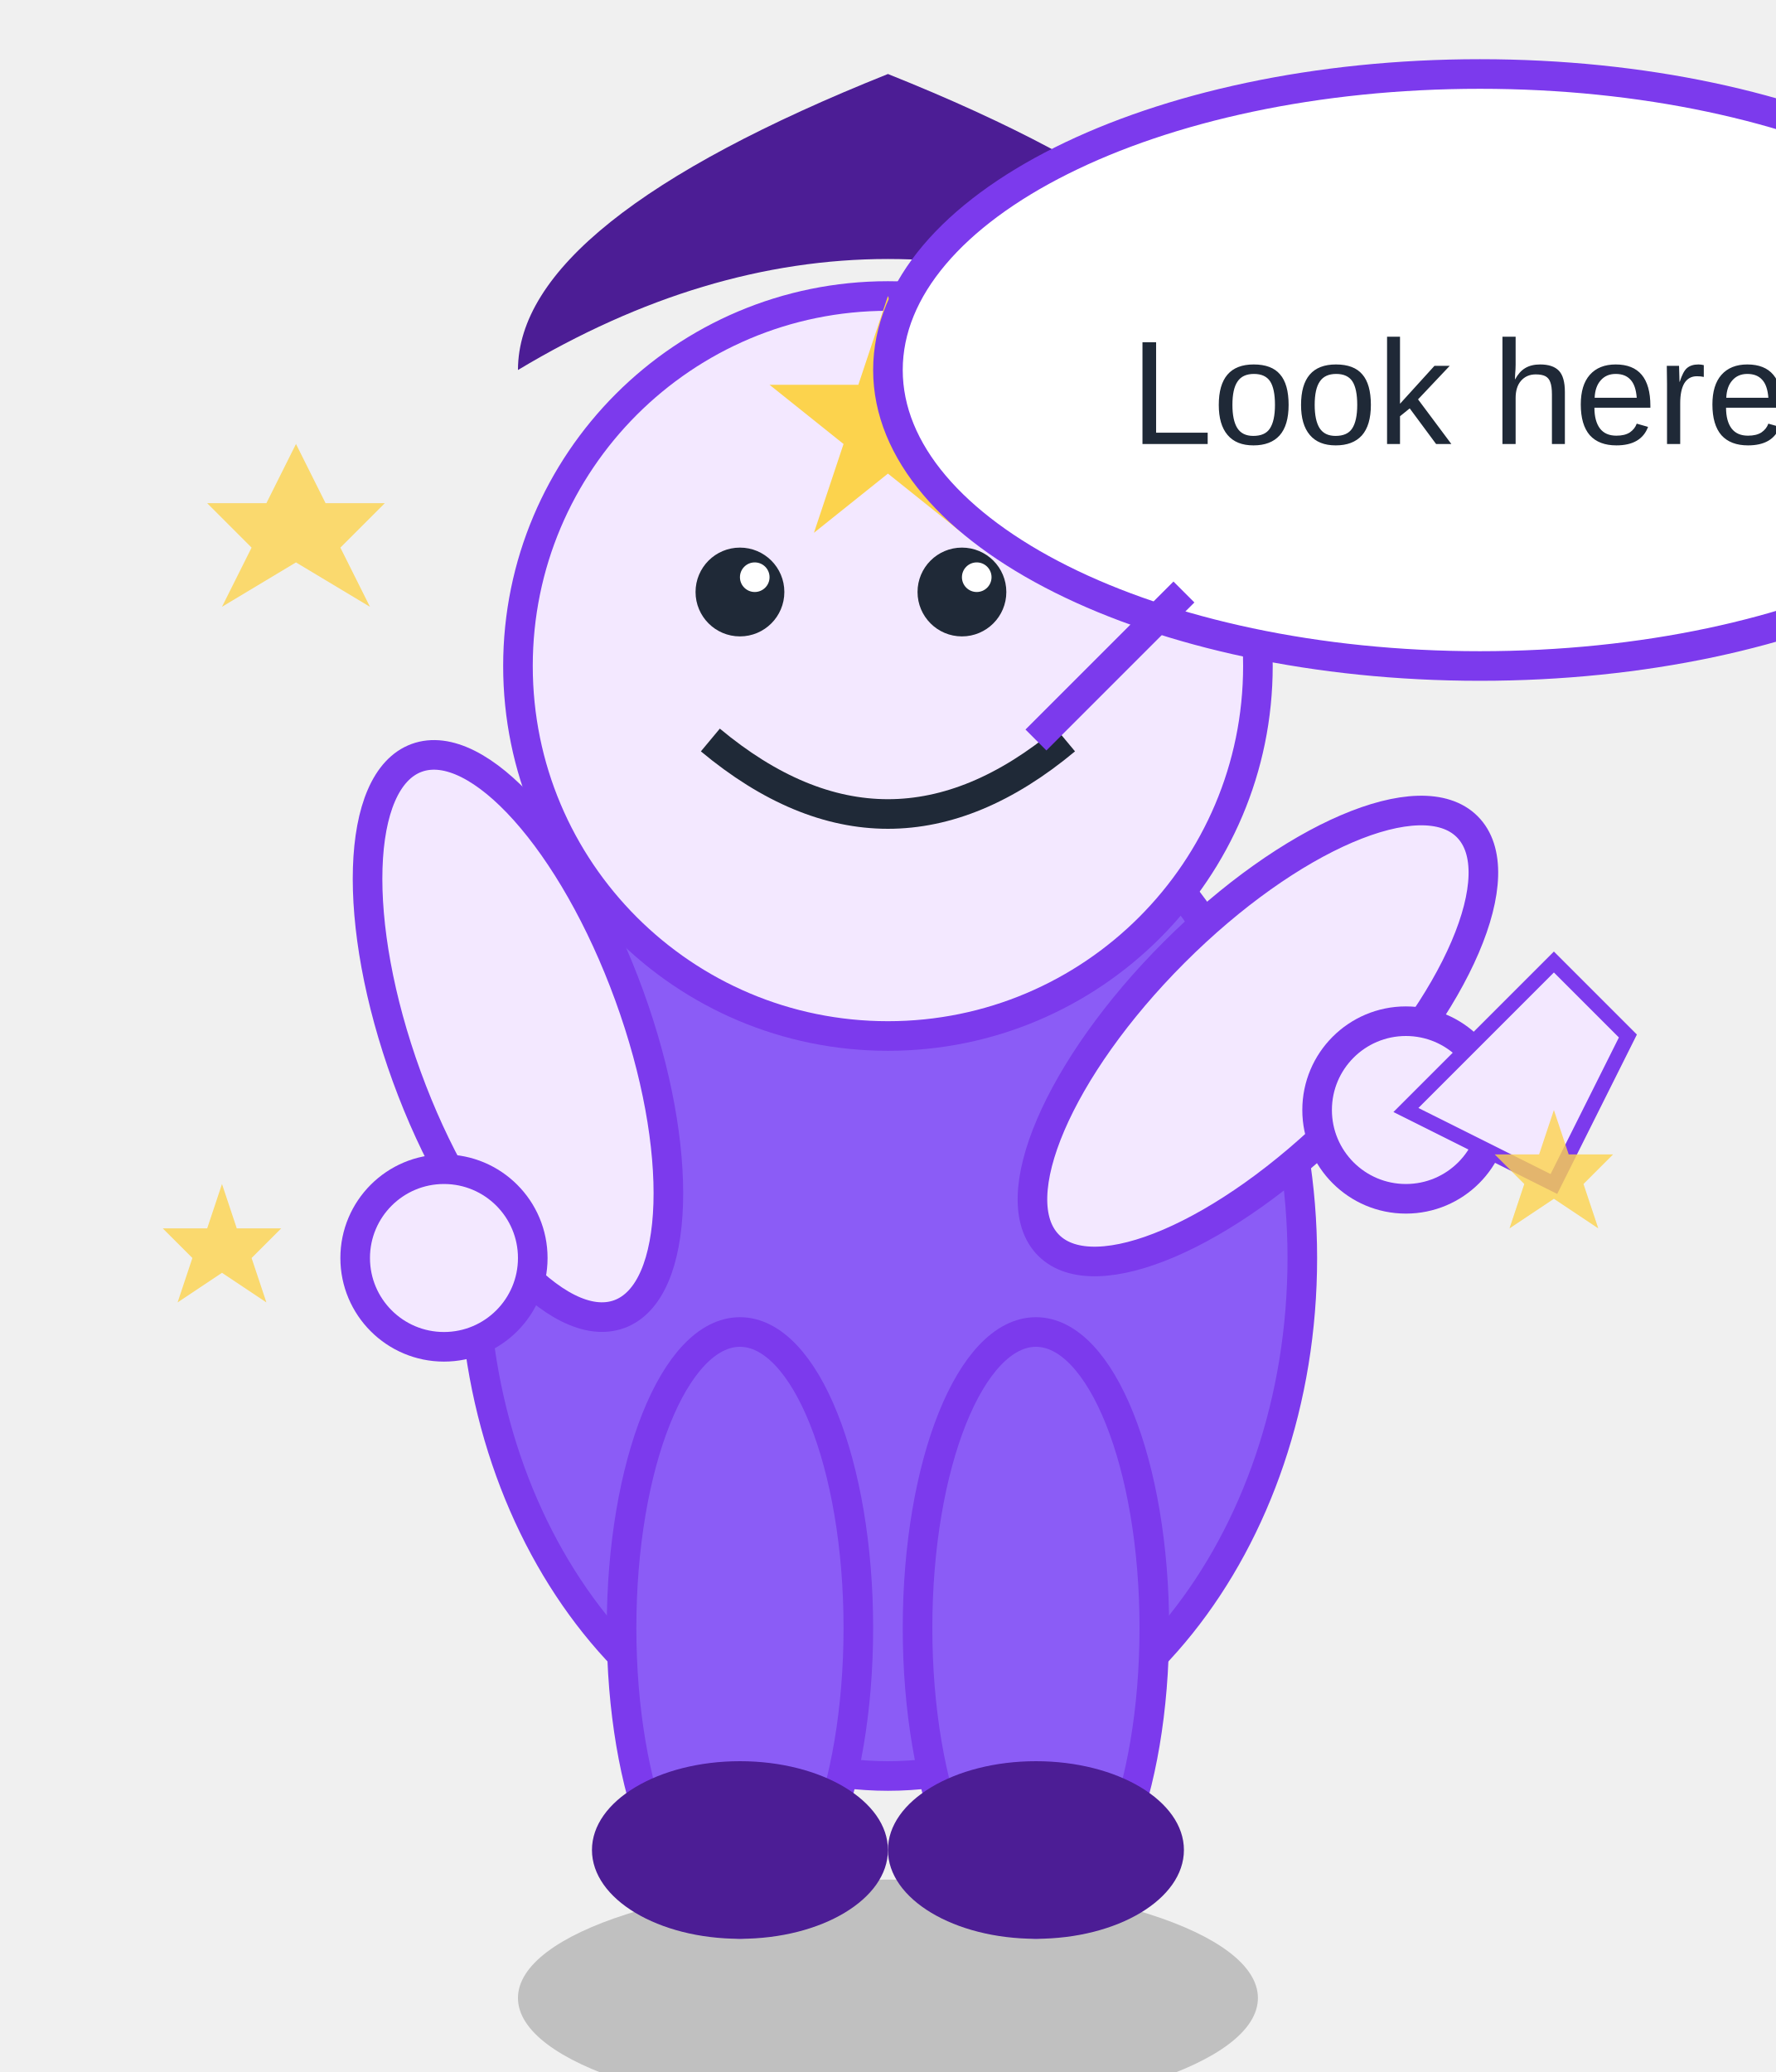
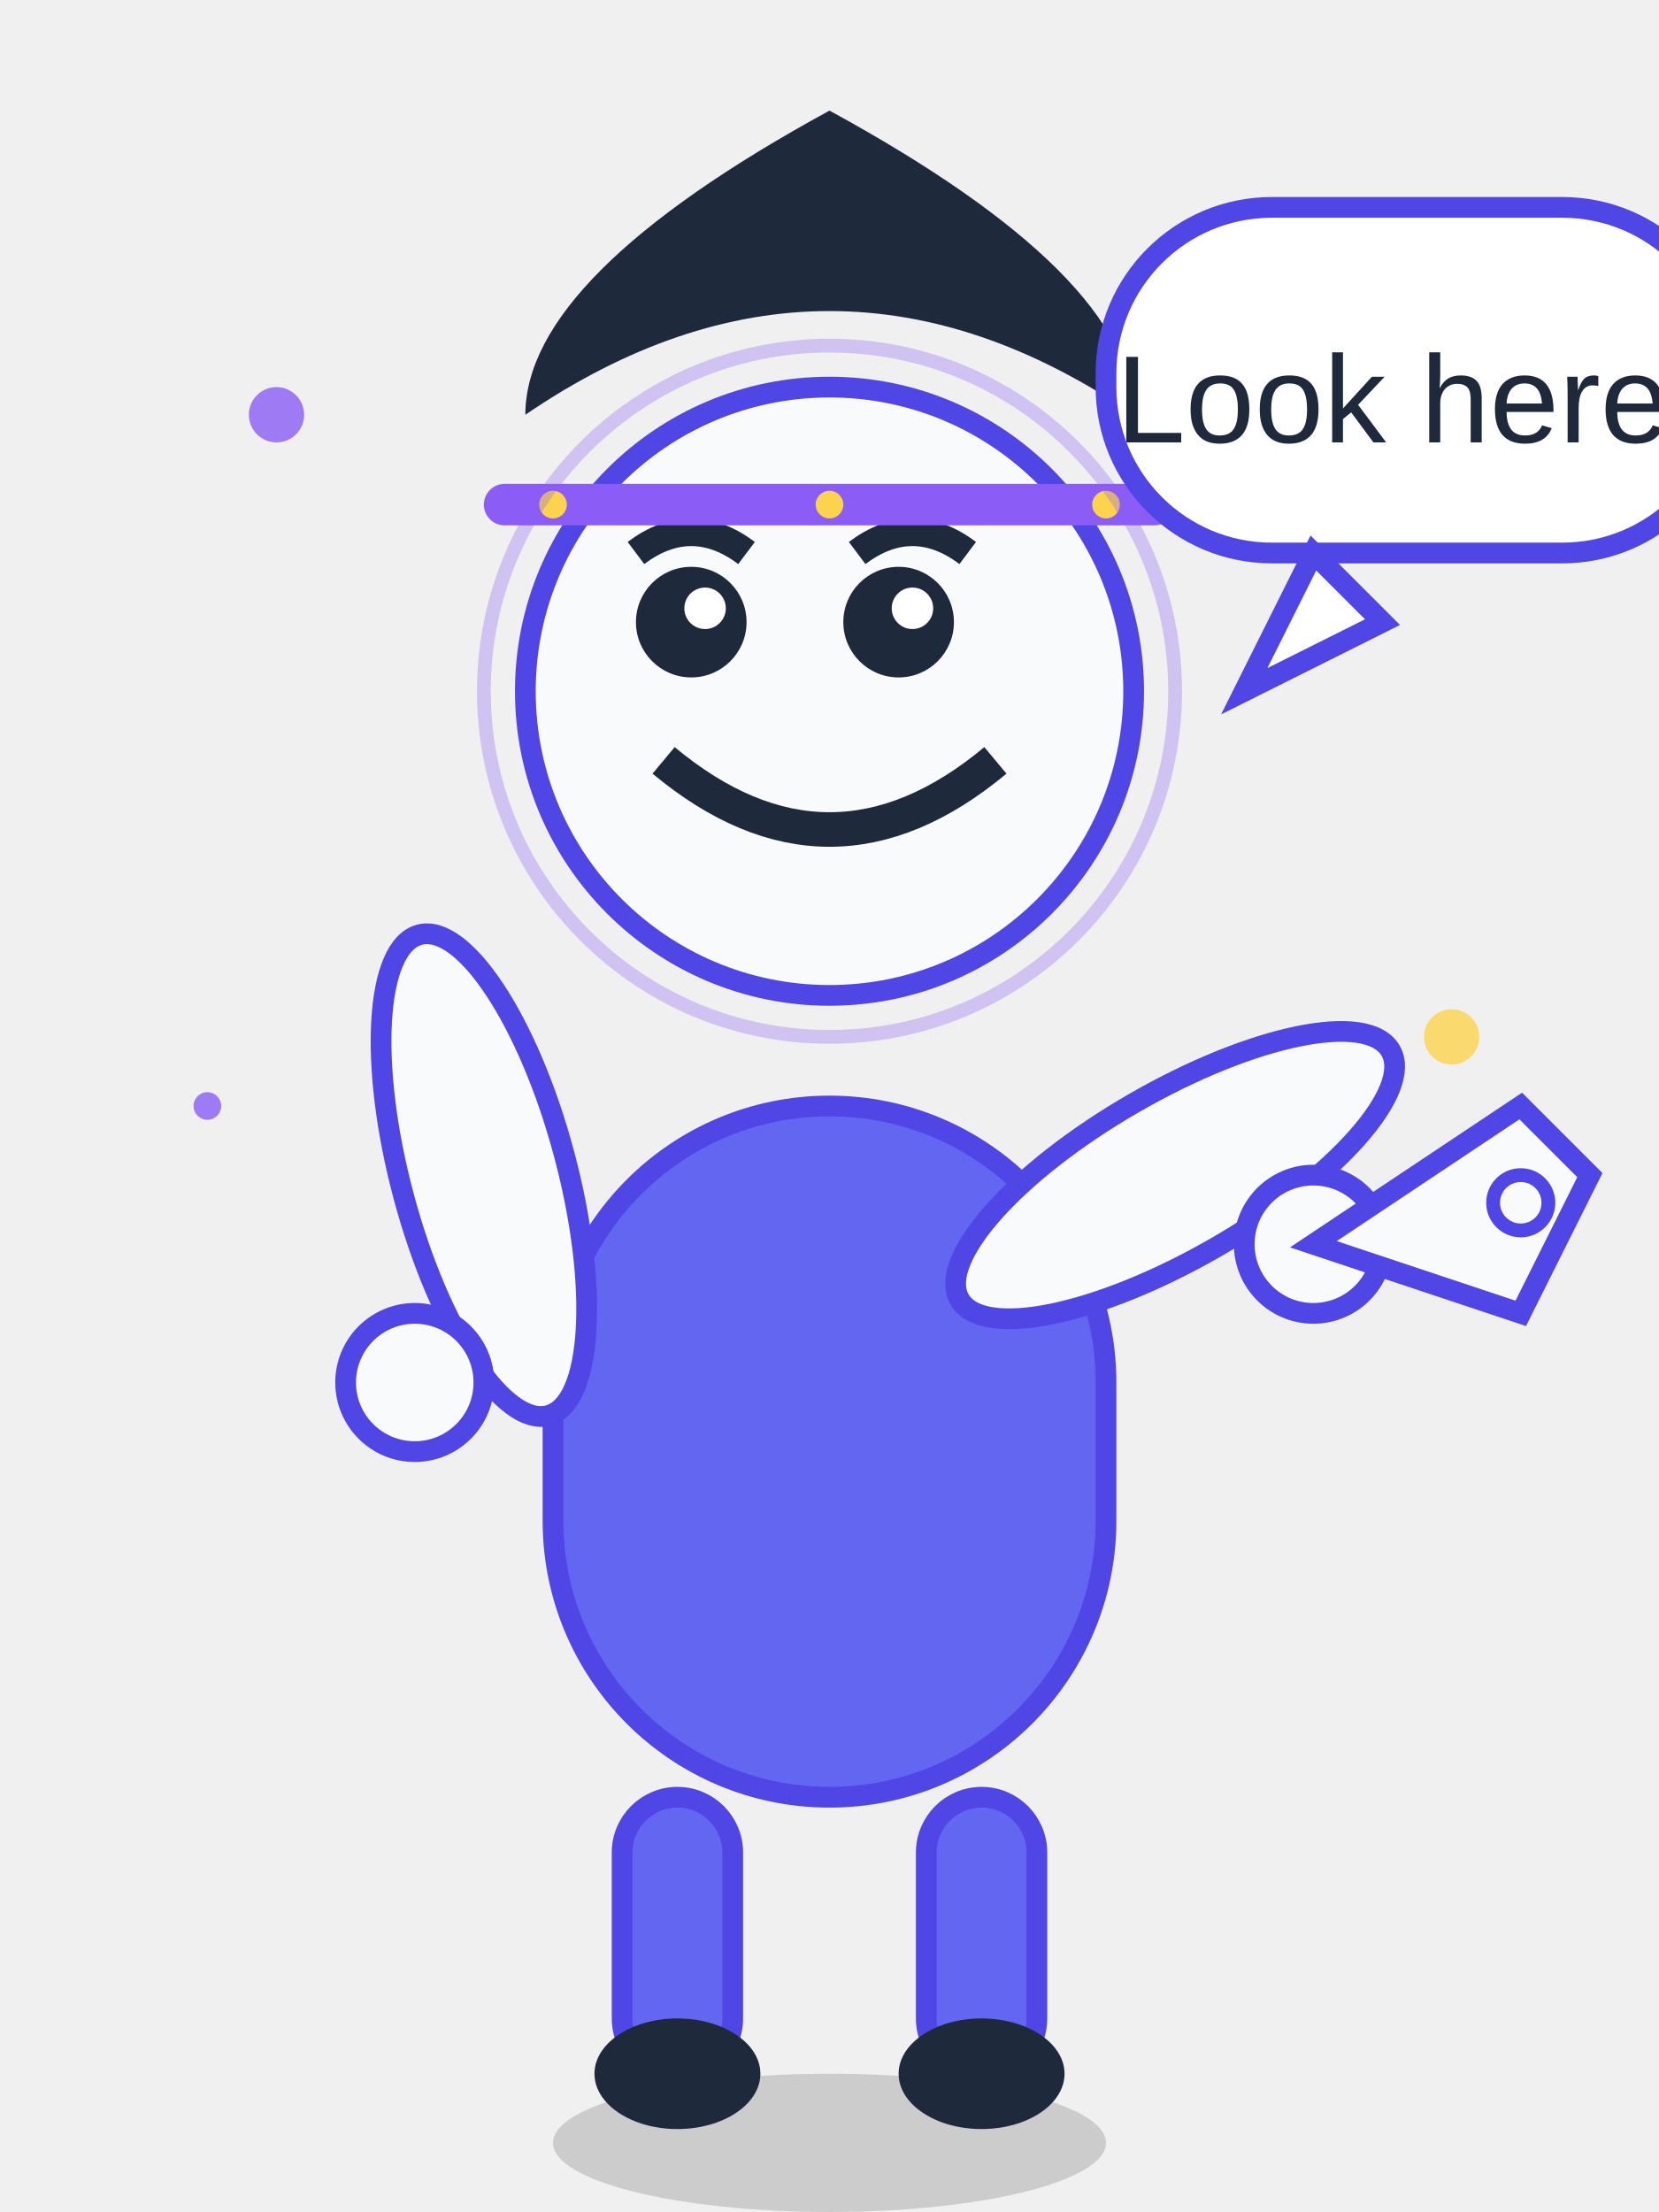
- <svg xmlns="http://www.w3.org/2000/svg" width="120" height="140" viewBox="0 0 120 140">
-   <ellipse cx="60" cy="135" rx="25" ry="8" fill="#000" opacity="0.2" />
-   <ellipse cx="60" cy="85" rx="28" ry="35" fill="#8B5CF6" stroke="#7C3AED" stroke-width="2" />
-   <circle cx="60" cy="45" r="25" fill="#F3E8FF" stroke="#7C3AED" stroke-width="2" />
-   <path d="M35 25 Q60 10 85 25 Q85 15 60 5 Q35 15 35 25" fill="#4C1D95" />
-   <circle cx="50" cy="40" r="3" fill="#1F2937" />
-   <circle cx="65" cy="40" r="3" fill="#1F2937" />
-   <circle cx="51" cy="39" r="1" fill="#FFFFFF" />
-   <circle cx="66" cy="39" r="1" fill="#FFFFFF" />
-   <path d="M48 50 Q60 60 72 50" stroke="#1F2937" stroke-width="2" fill="none" />
-   <ellipse cx="35" cy="70" rx="8" ry="20" fill="#F3E8FF" stroke="#7C3AED" stroke-width="2" transform="rotate(-20 35 70)" />
-   <ellipse cx="85" cy="70" rx="8" ry="20" fill="#F3E8FF" stroke="#7C3AED" stroke-width="2" transform="rotate(45 85 70)" />
-   <circle cx="30" cy="85" r="6" fill="#F3E8FF" stroke="#7C3AED" stroke-width="2" />
-   <circle cx="95" cy="75" r="6" fill="#F3E8FF" stroke="#7C3AED" stroke-width="2" />
-   <path d="M95 75 L105 65 L110 70 L105 80 Z" fill="#F3E8FF" stroke="#7C3AED" stroke-width="1" />
-   <ellipse cx="50" cy="110" rx="8" ry="20" fill="#8B5CF6" stroke="#7C3AED" stroke-width="2" />
-   <ellipse cx="70" cy="110" rx="8" ry="20" fill="#8B5CF6" stroke="#7C3AED" stroke-width="2" />
-   <ellipse cx="50" cy="125" rx="10" ry="6" fill="#4C1D95" />
-   <ellipse cx="70" cy="125" rx="10" ry="6" fill="#4C1D95" />
-   <path d="M60 20 L62 26 L68 26 L63 30 L65 36 L60 32 L55 36 L57 30 L52 26 L58 26 Z" fill="#FCD34D" />
+ <svg xmlns="http://www.w3.org/2000/svg" width="120" height="160" viewBox="0 0 120 160">
+   <ellipse cx="60" cy="155" rx="20" ry="5" fill="#000" opacity="0.15" />
+   <rect x="40" y="80" width="40" height="50" rx="20" fill="#6366F1" stroke="#4F46E5" stroke-width="1.5" />
+   <circle cx="60" cy="50" r="22" fill="#F8FAFC" stroke="#4F46E5" stroke-width="1.5" />
+   <path d="M38 30 Q60 15 82 30 Q82 20 60 8 Q38 20 38 30" fill="#1E293B" />
+   <circle cx="50" cy="45" r="4" fill="#1E293B" />
+   <circle cx="65" cy="45" r="4" fill="#1E293B" />
+   <circle cx="51" cy="44" r="1.5" fill="#FFFFFF" />
+   <circle cx="66" cy="44" r="1.5" fill="#FFFFFF" />
+   <path d="M46 40 Q50 37 54 40" stroke="#1E293B" stroke-width="2" fill="none" />
+   <path d="M62 40 Q66 37 70 40" stroke="#1E293B" stroke-width="2" fill="none" />
+   <path d="M48 55 Q60 65 72 55" stroke="#1E293B" stroke-width="2.5" fill="none" />
+   <ellipse cx="35" cy="85" rx="6" ry="18" fill="#F8FAFC" stroke="#4F46E5" stroke-width="1.5" transform="rotate(-15 35 85)" />
+   <ellipse cx="85" cy="85" rx="6" ry="18" fill="#F8FAFC" stroke="#4F46E5" stroke-width="1.5" transform="rotate(60 85 85)" />
+   <circle cx="30" cy="100" r="5" fill="#F8FAFC" stroke="#4F46E5" stroke-width="1.5" />
+   <circle cx="95" cy="90" r="5" fill="#F8FAFC" stroke="#4F46E5" stroke-width="1.5" />
+   <path d="M95 90 L110 80 L115 85 L110 95 Z" fill="#F8FAFC" stroke="#4F46E5" stroke-width="1.5" />
+   <circle cx="110" cy="87" r="2" fill="#F8FAFC" stroke="#4F46E5" stroke-width="1" />
+   <rect x="45" y="130" width="8" height="20" rx="4" fill="#6366F1" stroke="#4F46E5" stroke-width="1.5" />
+   <rect x="67" y="130" width="8" height="20" rx="4" fill="#6366F1" stroke="#4F46E5" stroke-width="1.5" />
+   <ellipse cx="49" cy="150" rx="6" ry="4" fill="#1E293B" />
+   <ellipse cx="71" cy="150" rx="6" ry="4" fill="#1E293B" />
+   <rect x="35" y="35" width="50" height="3" rx="1.5" fill="#8B5CF6" />
+   <circle cx="40" cy="36.5" r="1" fill="#FCD34D" />
+   <circle cx="60" cy="36.5" r="1" fill="#FCD34D" />
+   <circle cx="80" cy="36.5" r="1" fill="#FCD34D" />
+   <circle cx="60" cy="50" r="25" fill="none" stroke="#8B5CF6" stroke-width="1" opacity="0.3" />
  <g opacity="0.8">
-     <path d="M20 30 L22 34 L26 34 L23 37 L25 41 L20 38 L15 41 L17 37 L14 34 L18 34 Z" fill="#FCD34D" />
-     <path d="M100 20 L101 23 L104 23 L102 25 L103 28 L100 26 L97 28 L98 25 L96 23 L99 23 Z" fill="#FCD34D" />
-     <path d="M15 80 L16 83 L19 83 L17 85 L18 88 L15 86 L12 88 L13 85 L11 83 L14 83 Z" fill="#FCD34D" />
-     <path d="M105 75 L106 78 L109 78 L107 80 L108 83 L105 81 L102 83 L103 80 L101 78 L104 78 Z" fill="#FCD34D" />
+     <circle cx="20" cy="30" r="2" fill="#8B5CF6" />
+     <circle cx="100" cy="25" r="1.5" fill="#FCD34D" />
+     <circle cx="15" cy="80" r="1" fill="#8B5CF6" />
+     <circle cx="105" cy="75" r="2" fill="#FCD34D" />
  </g>
  <g id="speech-bubble">
-     <ellipse cx="100" cy="25" rx="40" ry="20" fill="#FFFFFF" stroke="#7C3AED" stroke-width="2" />
-     <path d="M80 40 L70 50 L75 45 Z" fill="#FFFFFF" stroke="#7C3AED" stroke-width="2" />
-     <text x="100" y="30" text-anchor="middle" font-family="Arial, sans-serif" font-size="10" fill="#1F2937">Look here!</text>
+     <rect x="80" y="15" width="45" height="25" rx="12" fill="#FFFFFF" stroke="#4F46E5" stroke-width="1.5" />
+     <path d="M95 40 L90 50 L100 45 Z" fill="#FFFFFF" stroke="#4F46E5" stroke-width="1.5" />
+     <text x="102" y="32" text-anchor="middle" font-family="Arial, sans-serif" font-size="9" fill="#1E293B">Look here!</text>
  </g>
</svg>
